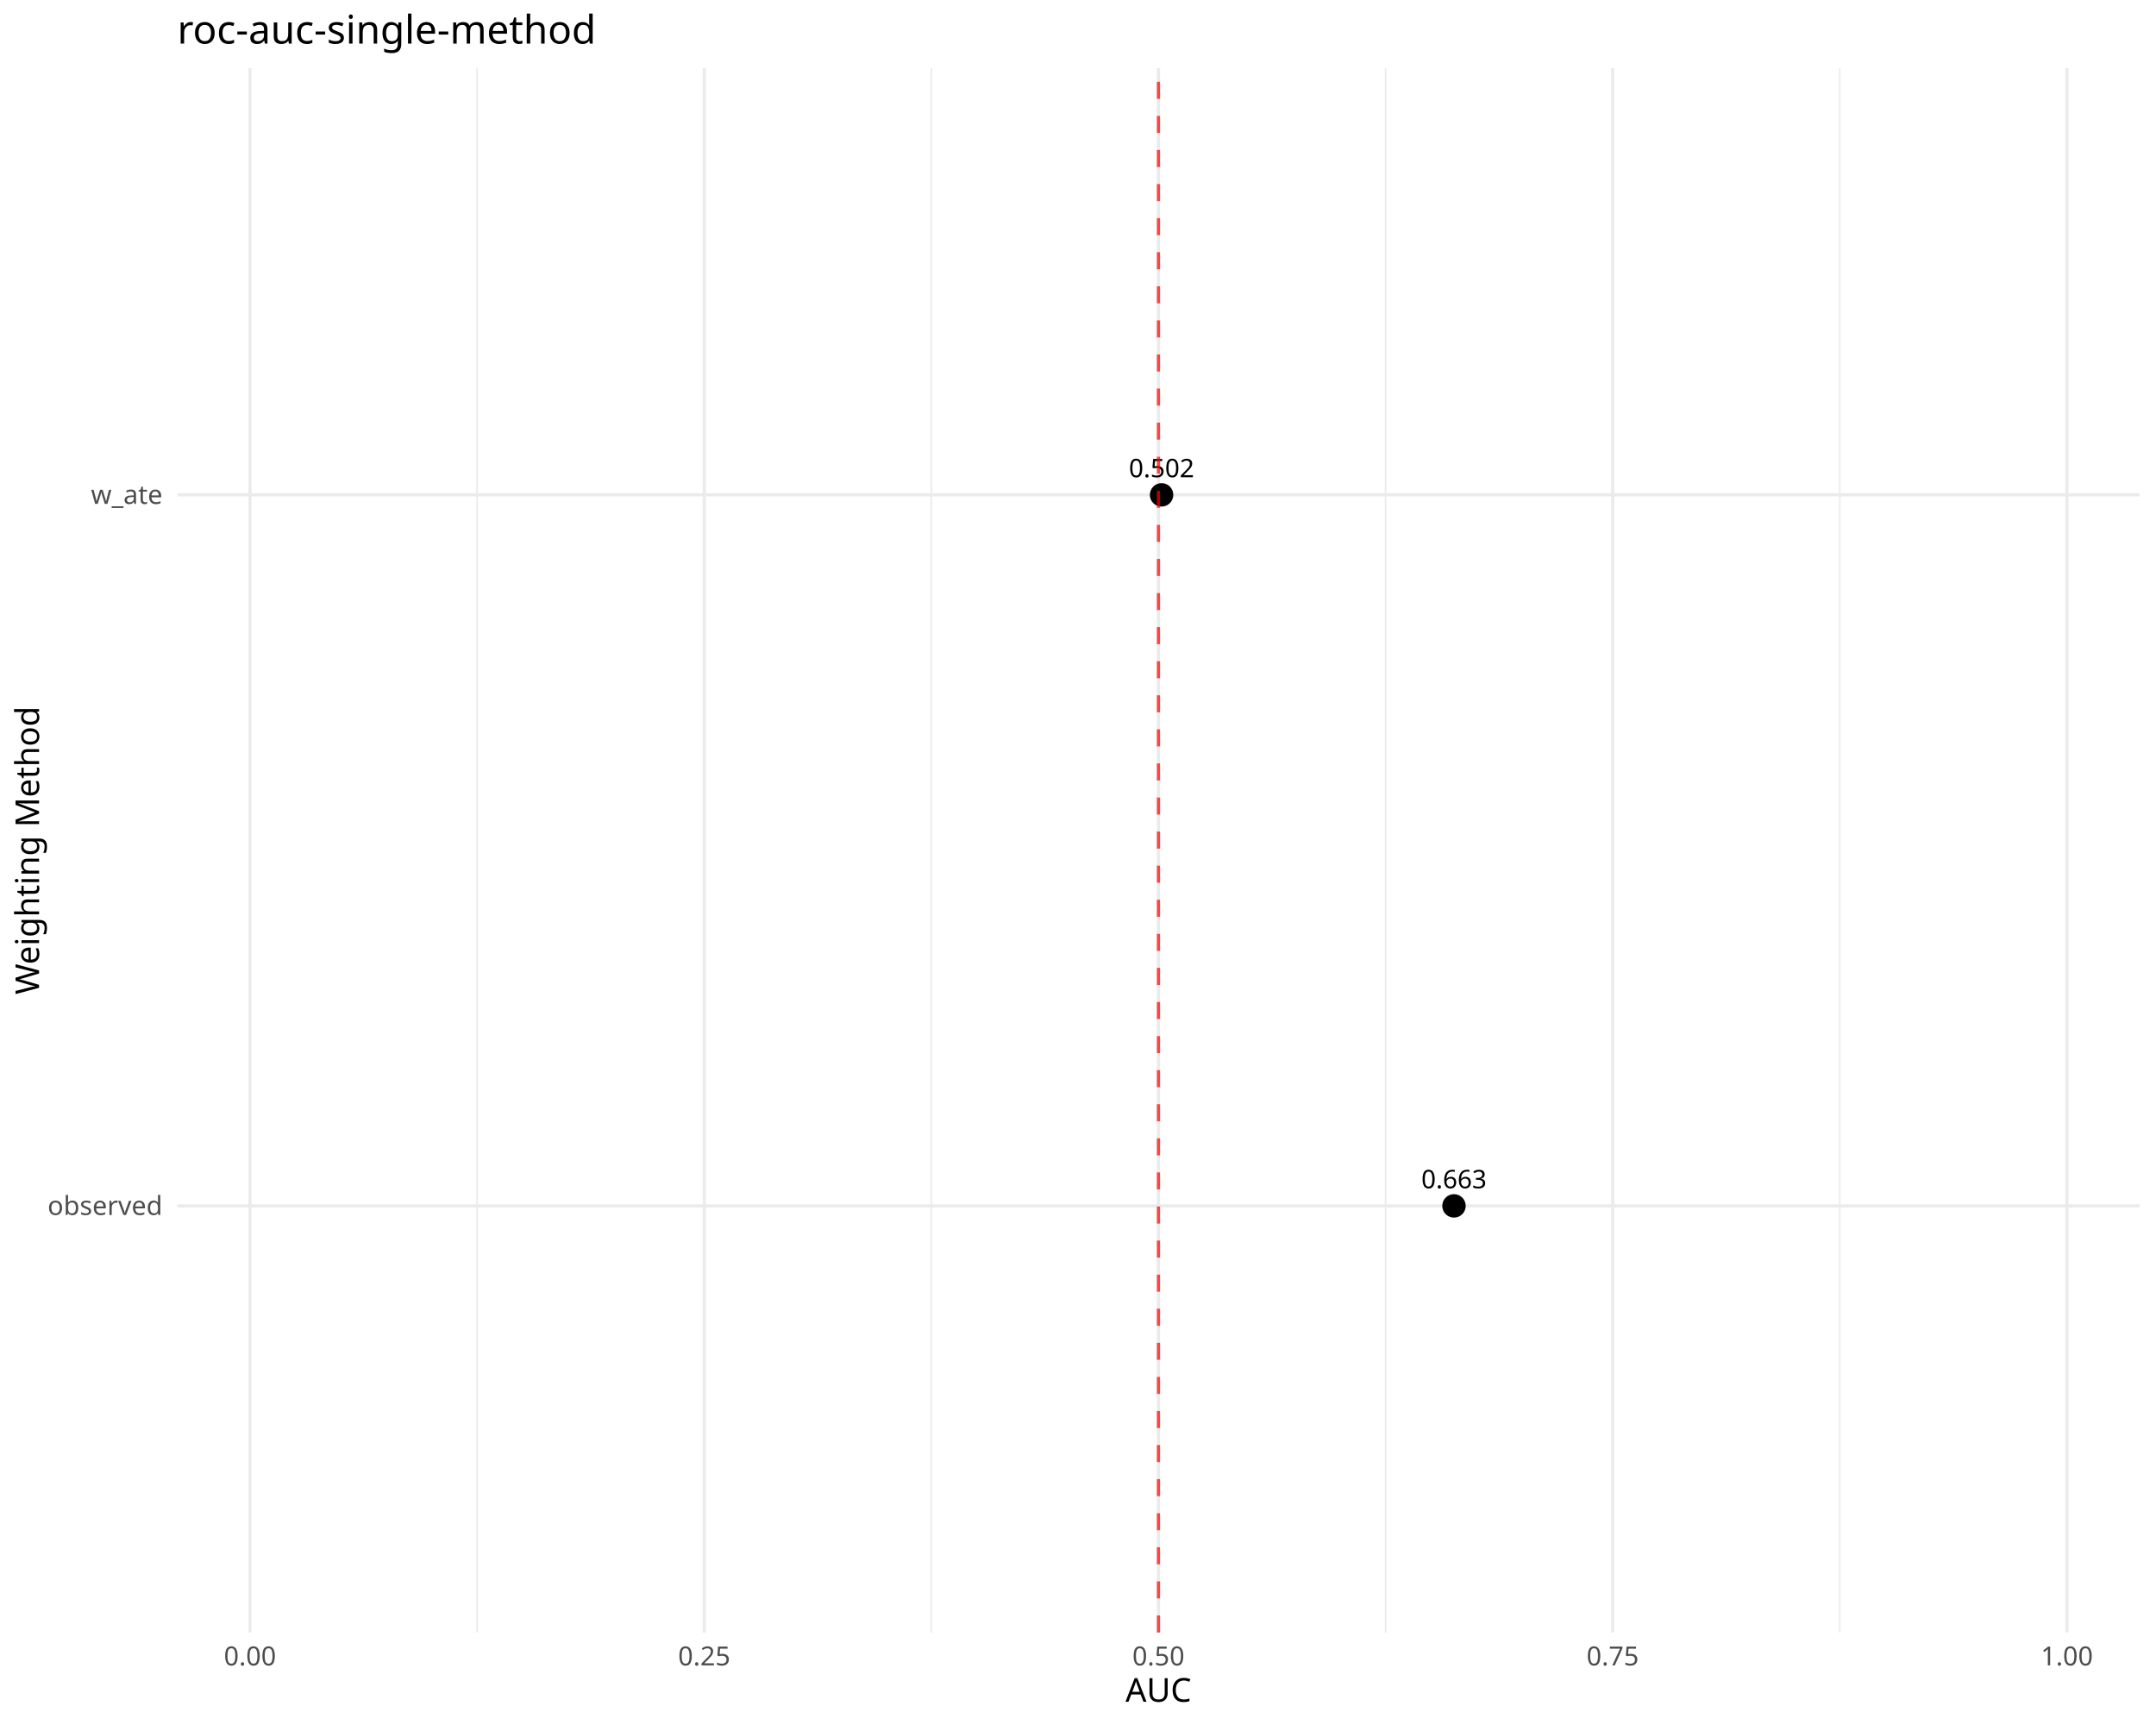
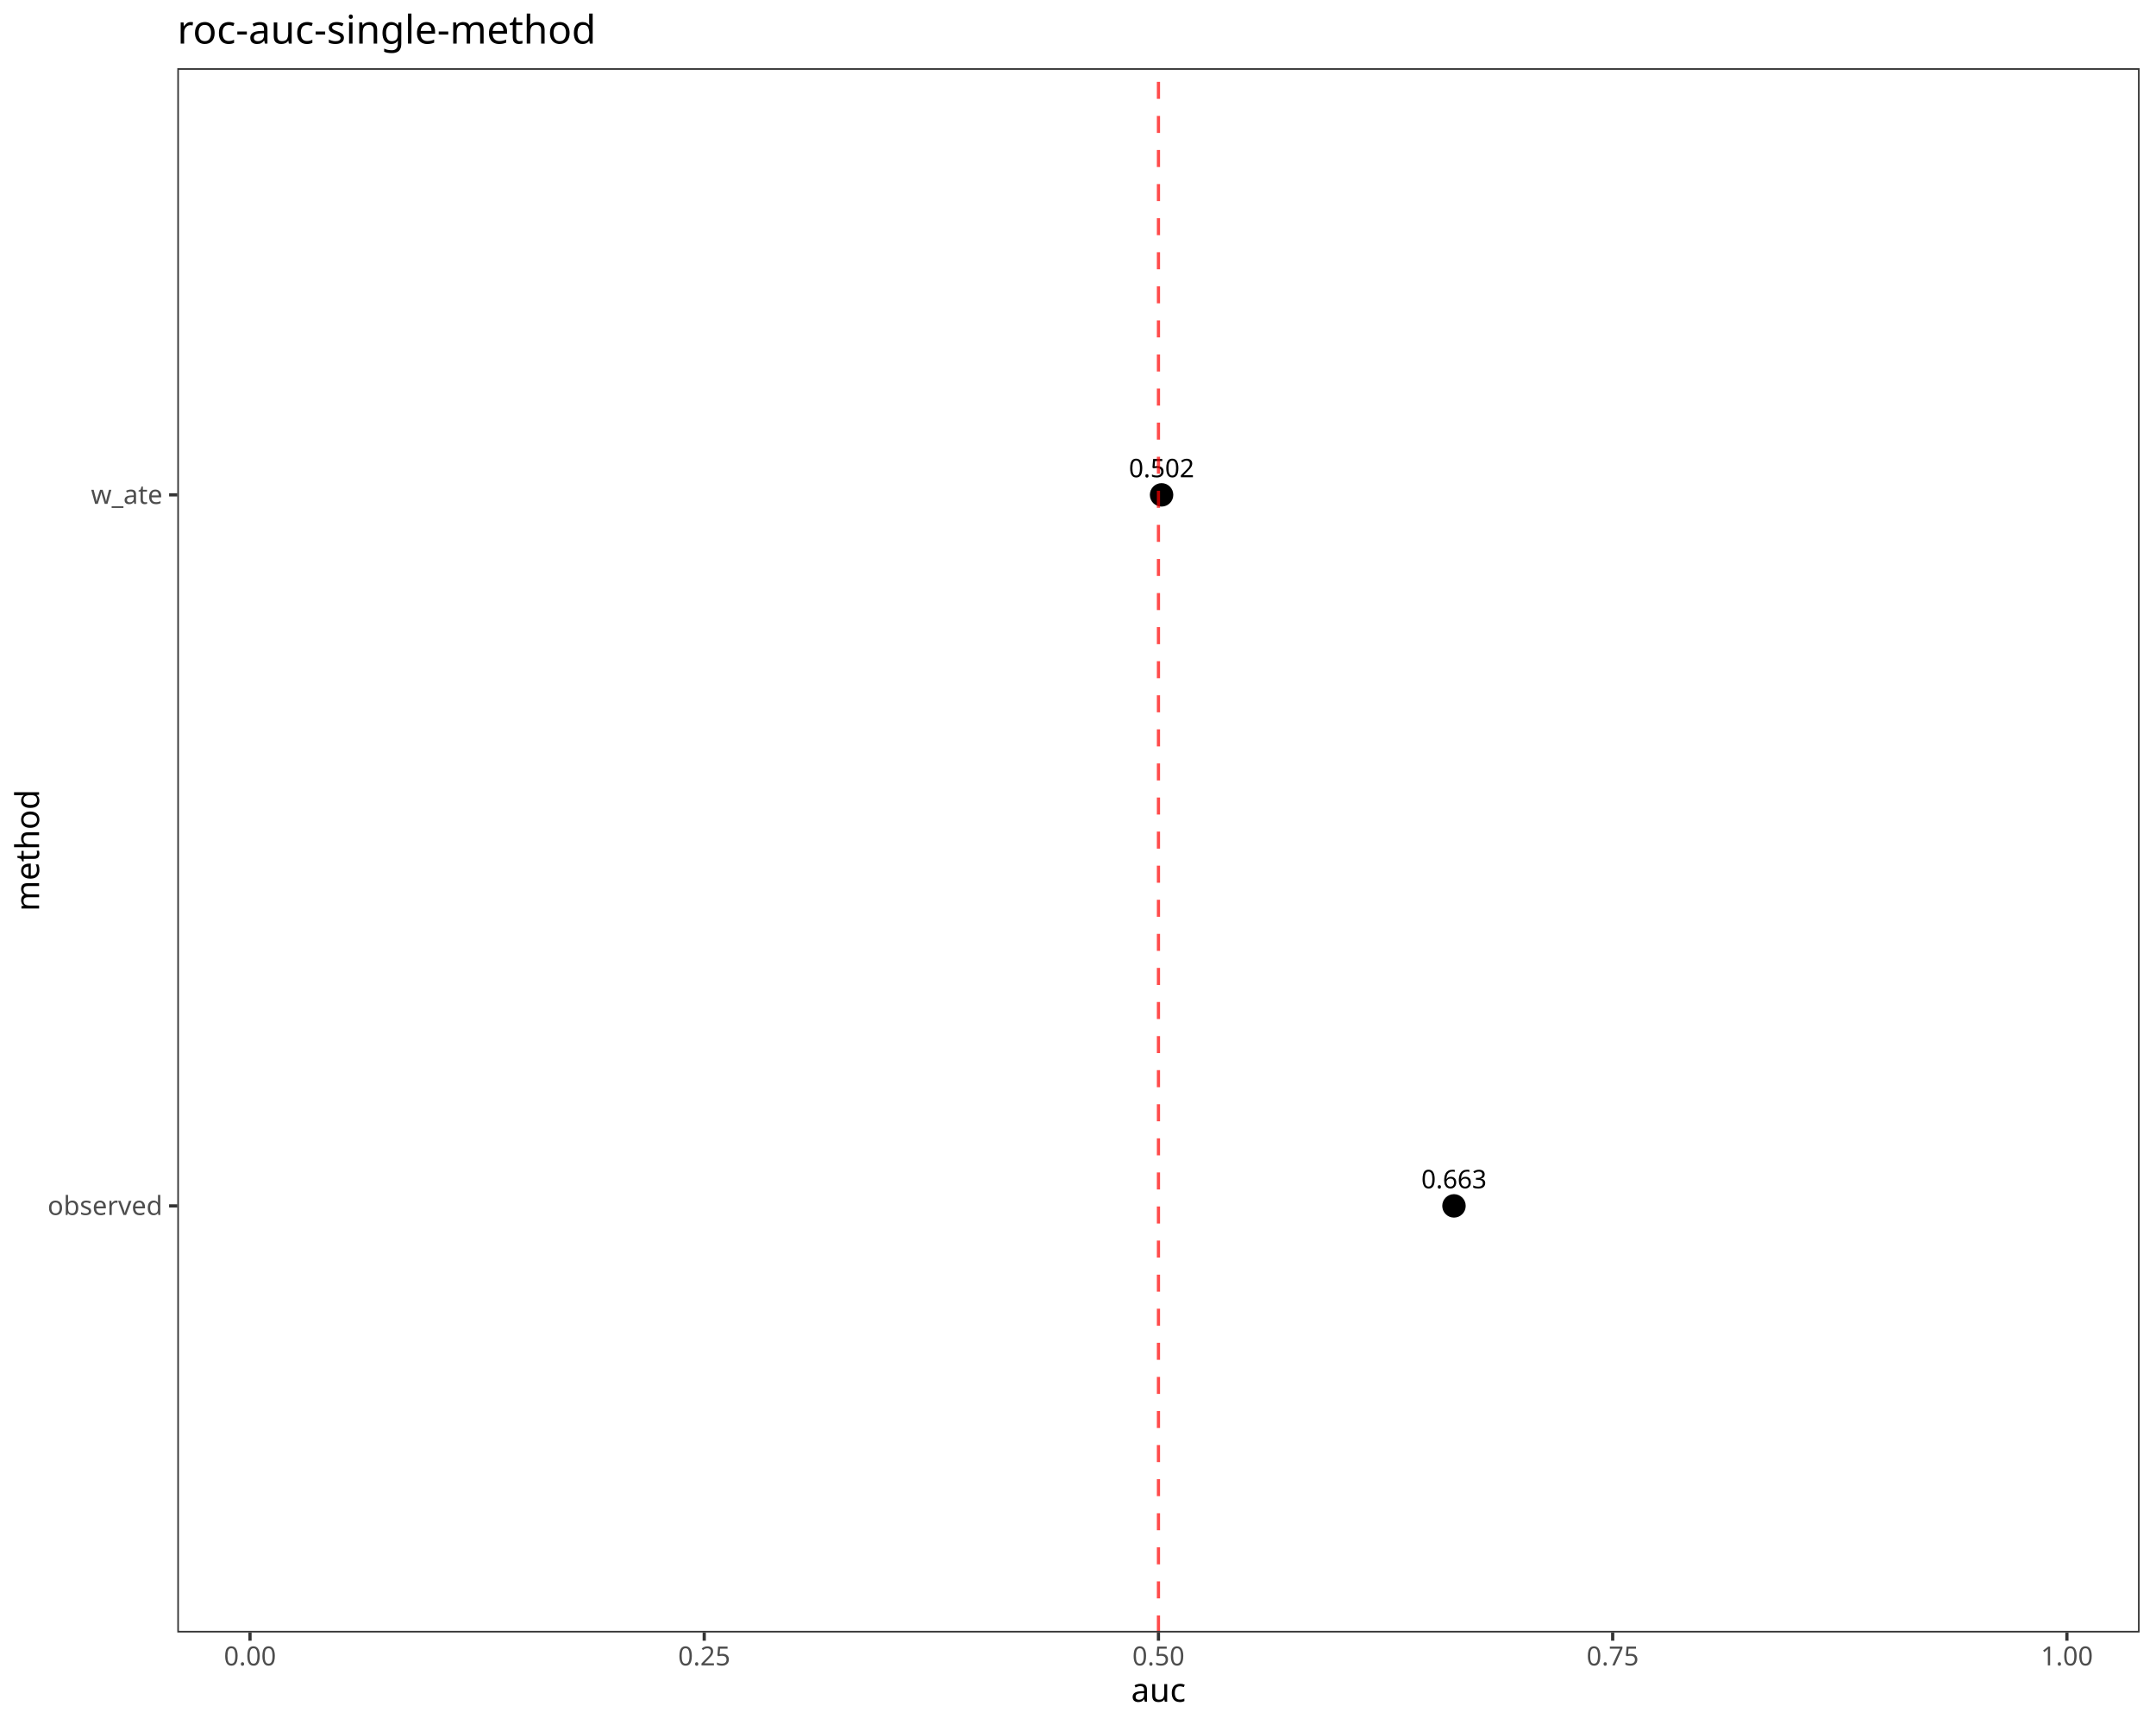
<svg xmlns="http://www.w3.org/2000/svg" class="svglite" data-engine-version="2.0" width="720.00pt" height="576.00pt" viewBox="0 0 720.00 576.00">
  <defs>
    <style type="text/css">
    .svglite line, .svglite polyline, .svglite polygon, .svglite path, .svglite rect, .svglite circle {
      fill: none;
      stroke: #000000;
      stroke-linecap: round;
      stroke-linejoin: round;
      stroke-miterlimit: 10.00;
    }
  </style>
  </defs>
  <rect width="100%" height="100%" style="stroke: none; fill: #FFFFFF;" />
  <defs>
    <clipPath id="cpMC4wMHw3MjAuMDB8MC4wMHw1NzYuMDA=">
      <rect x="0.00" y="0.00" width="720.00" height="576.00" />
    </clipPath>
  </defs>
  <g clip-path="url(#cpMC4wMHw3MjAuMDB8MC4wMHw1NzYuMDA=)">
- </g>
+     <rect x="0.00" y="0.00" width="720.00" height="576.00" style="stroke-width: 1.07; stroke: #FFFFFF; fill: #FFFFFF;" />
+   </g>
  <defs>
    <clipPath id="cpNTkuMjF8NzE0LjUyfDIyLjc4fDU0NS4xMQ==">
      <rect x="59.21" y="22.78" width="655.31" height="522.33" />
    </clipPath>
  </defs>
  <g clip-path="url(#cpNTkuMjF8NzE0LjUyfDIyLjc4fDU0NS4xMQ==)">
-     <polyline points="159.33,545.11 159.33,22.78 " style="stroke-width: 0.53; stroke: #EBEBEB; stroke-linecap: butt;" />
-     <polyline points="311.02,545.11 311.02,22.78 " style="stroke-width: 0.53; stroke: #EBEBEB; stroke-linecap: butt;" />
-     <polyline points="462.71,545.11 462.71,22.78 " style="stroke-width: 0.53; stroke: #EBEBEB; stroke-linecap: butt;" />
-     <polyline points="614.40,545.11 614.40,22.78 " style="stroke-width: 0.53; stroke: #EBEBEB; stroke-linecap: butt;" />
-     <polyline points="59.21,402.66 714.52,402.66 " style="stroke-width: 1.07; stroke: #EBEBEB; stroke-linecap: butt;" />
-     <polyline points="59.21,165.24 714.52,165.24 " style="stroke-width: 1.07; stroke: #EBEBEB; stroke-linecap: butt;" />
-     <polyline points="83.49,545.11 83.49,22.78 " style="stroke-width: 1.07; stroke: #EBEBEB; stroke-linecap: butt;" />
-     <polyline points="235.18,545.11 235.18,22.78 " style="stroke-width: 1.07; stroke: #EBEBEB; stroke-linecap: butt;" />
-     <polyline points="386.87,545.11 386.87,22.78 " style="stroke-width: 1.07; stroke: #EBEBEB; stroke-linecap: butt;" />
-     <polyline points="538.56,545.11 538.56,22.78 " style="stroke-width: 1.07; stroke: #EBEBEB; stroke-linecap: butt;" />
-     <polyline points="690.25,545.11 690.25,22.78 " style="stroke-width: 1.07; stroke: #EBEBEB; stroke-linecap: butt;" />
+     <rect x="59.21" y="22.78" width="655.31" height="522.33" style="stroke-width: 1.07; stroke: none; fill: #FFFFFF;" />
    <circle cx="485.56" cy="402.66" r="3.56" style="stroke-width: 0.71; fill: #000000;" />
    <circle cx="387.91" cy="165.24" r="3.56" style="stroke-width: 0.71; fill: #000000;" />
    <text x="485.56" y="396.78" text-anchor="middle" style="font-size: 8.54px; font-family: sans;" textLength="21.36px" lengthAdjust="spacingAndGlyphs">0.663</text>
    <text x="387.91" y="159.36" text-anchor="middle" style="font-size: 8.54px; font-family: sans;" textLength="21.36px" lengthAdjust="spacingAndGlyphs">0.502</text>
    <line x1="386.87" y1="545.11" x2="386.87" y2="22.78" style="stroke-width: 1.07; stroke: #FF0000; stroke-opacity: 0.70; stroke-dasharray: 5.69,5.69; stroke-linecap: butt;" />
+     <rect x="59.21" y="22.78" width="655.31" height="522.33" style="stroke-width: 1.07; stroke: #333333;" />
  </g>
  <g clip-path="url(#cpMC4wMHw3MjAuMDB8MC4wMHw1NzYuMDA=)">
    <text x="54.28" y="405.69" text-anchor="end" style="font-size: 8.80px; fill: #4D4D4D; font-family: sans;" textLength="36.21px" lengthAdjust="spacingAndGlyphs">observed</text>
    <text x="54.28" y="168.26" text-anchor="end" style="font-size: 8.80px; fill: #4D4D4D; font-family: sans;" textLength="23.49px" lengthAdjust="spacingAndGlyphs">w_ate</text>
+     <polyline points="56.47,402.66 59.21,402.66 " style="stroke-width: 1.07; stroke: #333333; stroke-linecap: butt;" />
+     <polyline points="56.47,165.24 59.21,165.24 " style="stroke-width: 1.07; stroke: #333333; stroke-linecap: butt;" />
+     <polyline points="83.49,547.85 83.49,545.11 " style="stroke-width: 1.07; stroke: #333333; stroke-linecap: butt;" />
+     <polyline points="235.18,547.85 235.18,545.11 " style="stroke-width: 1.07; stroke: #333333; stroke-linecap: butt;" />
+     <polyline points="386.87,547.85 386.87,545.11 " style="stroke-width: 1.07; stroke: #333333; stroke-linecap: butt;" />
+     <polyline points="538.56,547.85 538.56,545.11 " style="stroke-width: 1.07; stroke: #333333; stroke-linecap: butt;" />
+     <polyline points="690.25,547.85 690.25,545.11 " style="stroke-width: 1.07; stroke: #333333; stroke-linecap: butt;" />
    <text x="83.49" y="556.10" text-anchor="middle" style="font-size: 8.80px; fill: #4D4D4D; font-family: sans;" textLength="17.13px" lengthAdjust="spacingAndGlyphs">0.00</text>
    <text x="235.18" y="556.10" text-anchor="middle" style="font-size: 8.80px; fill: #4D4D4D; font-family: sans;" textLength="17.13px" lengthAdjust="spacingAndGlyphs">0.25</text>
    <text x="386.87" y="556.10" text-anchor="middle" style="font-size: 8.80px; fill: #4D4D4D; font-family: sans;" textLength="17.13px" lengthAdjust="spacingAndGlyphs">0.50</text>
    <text x="538.56" y="556.10" text-anchor="middle" style="font-size: 8.80px; fill: #4D4D4D; font-family: sans;" textLength="17.13px" lengthAdjust="spacingAndGlyphs">0.75</text>
    <text x="690.25" y="556.10" text-anchor="middle" style="font-size: 8.80px; fill: #4D4D4D; font-family: sans;" textLength="17.13px" lengthAdjust="spacingAndGlyphs">1.00</text>
-     <text x="386.87" y="568.24" text-anchor="middle" style="font-size: 11.00px; font-family: sans;" textLength="23.23px" lengthAdjust="spacingAndGlyphs">AUC</text>
-     <text transform="translate(13.05,283.95) rotate(-90)" text-anchor="middle" style="font-size: 11.00px; font-family: sans;" textLength="88.66px" lengthAdjust="spacingAndGlyphs">Weighting Method</text>
+     <text x="386.87" y="568.24" text-anchor="middle" style="font-size: 11.00px; font-family: sans;" textLength="17.74px" lengthAdjust="spacingAndGlyphs">auc</text>
+     <text transform="translate(13.05,283.95) rotate(-90)" text-anchor="middle" style="font-size: 11.00px; font-family: sans;" textLength="36.70px" lengthAdjust="spacingAndGlyphs">method</text>
    <text x="59.21" y="14.56" style="font-size: 13.20px; font-family: sans;" textLength="131.35px" lengthAdjust="spacingAndGlyphs">roc-auc-single-method</text>
  </g>
</svg>
